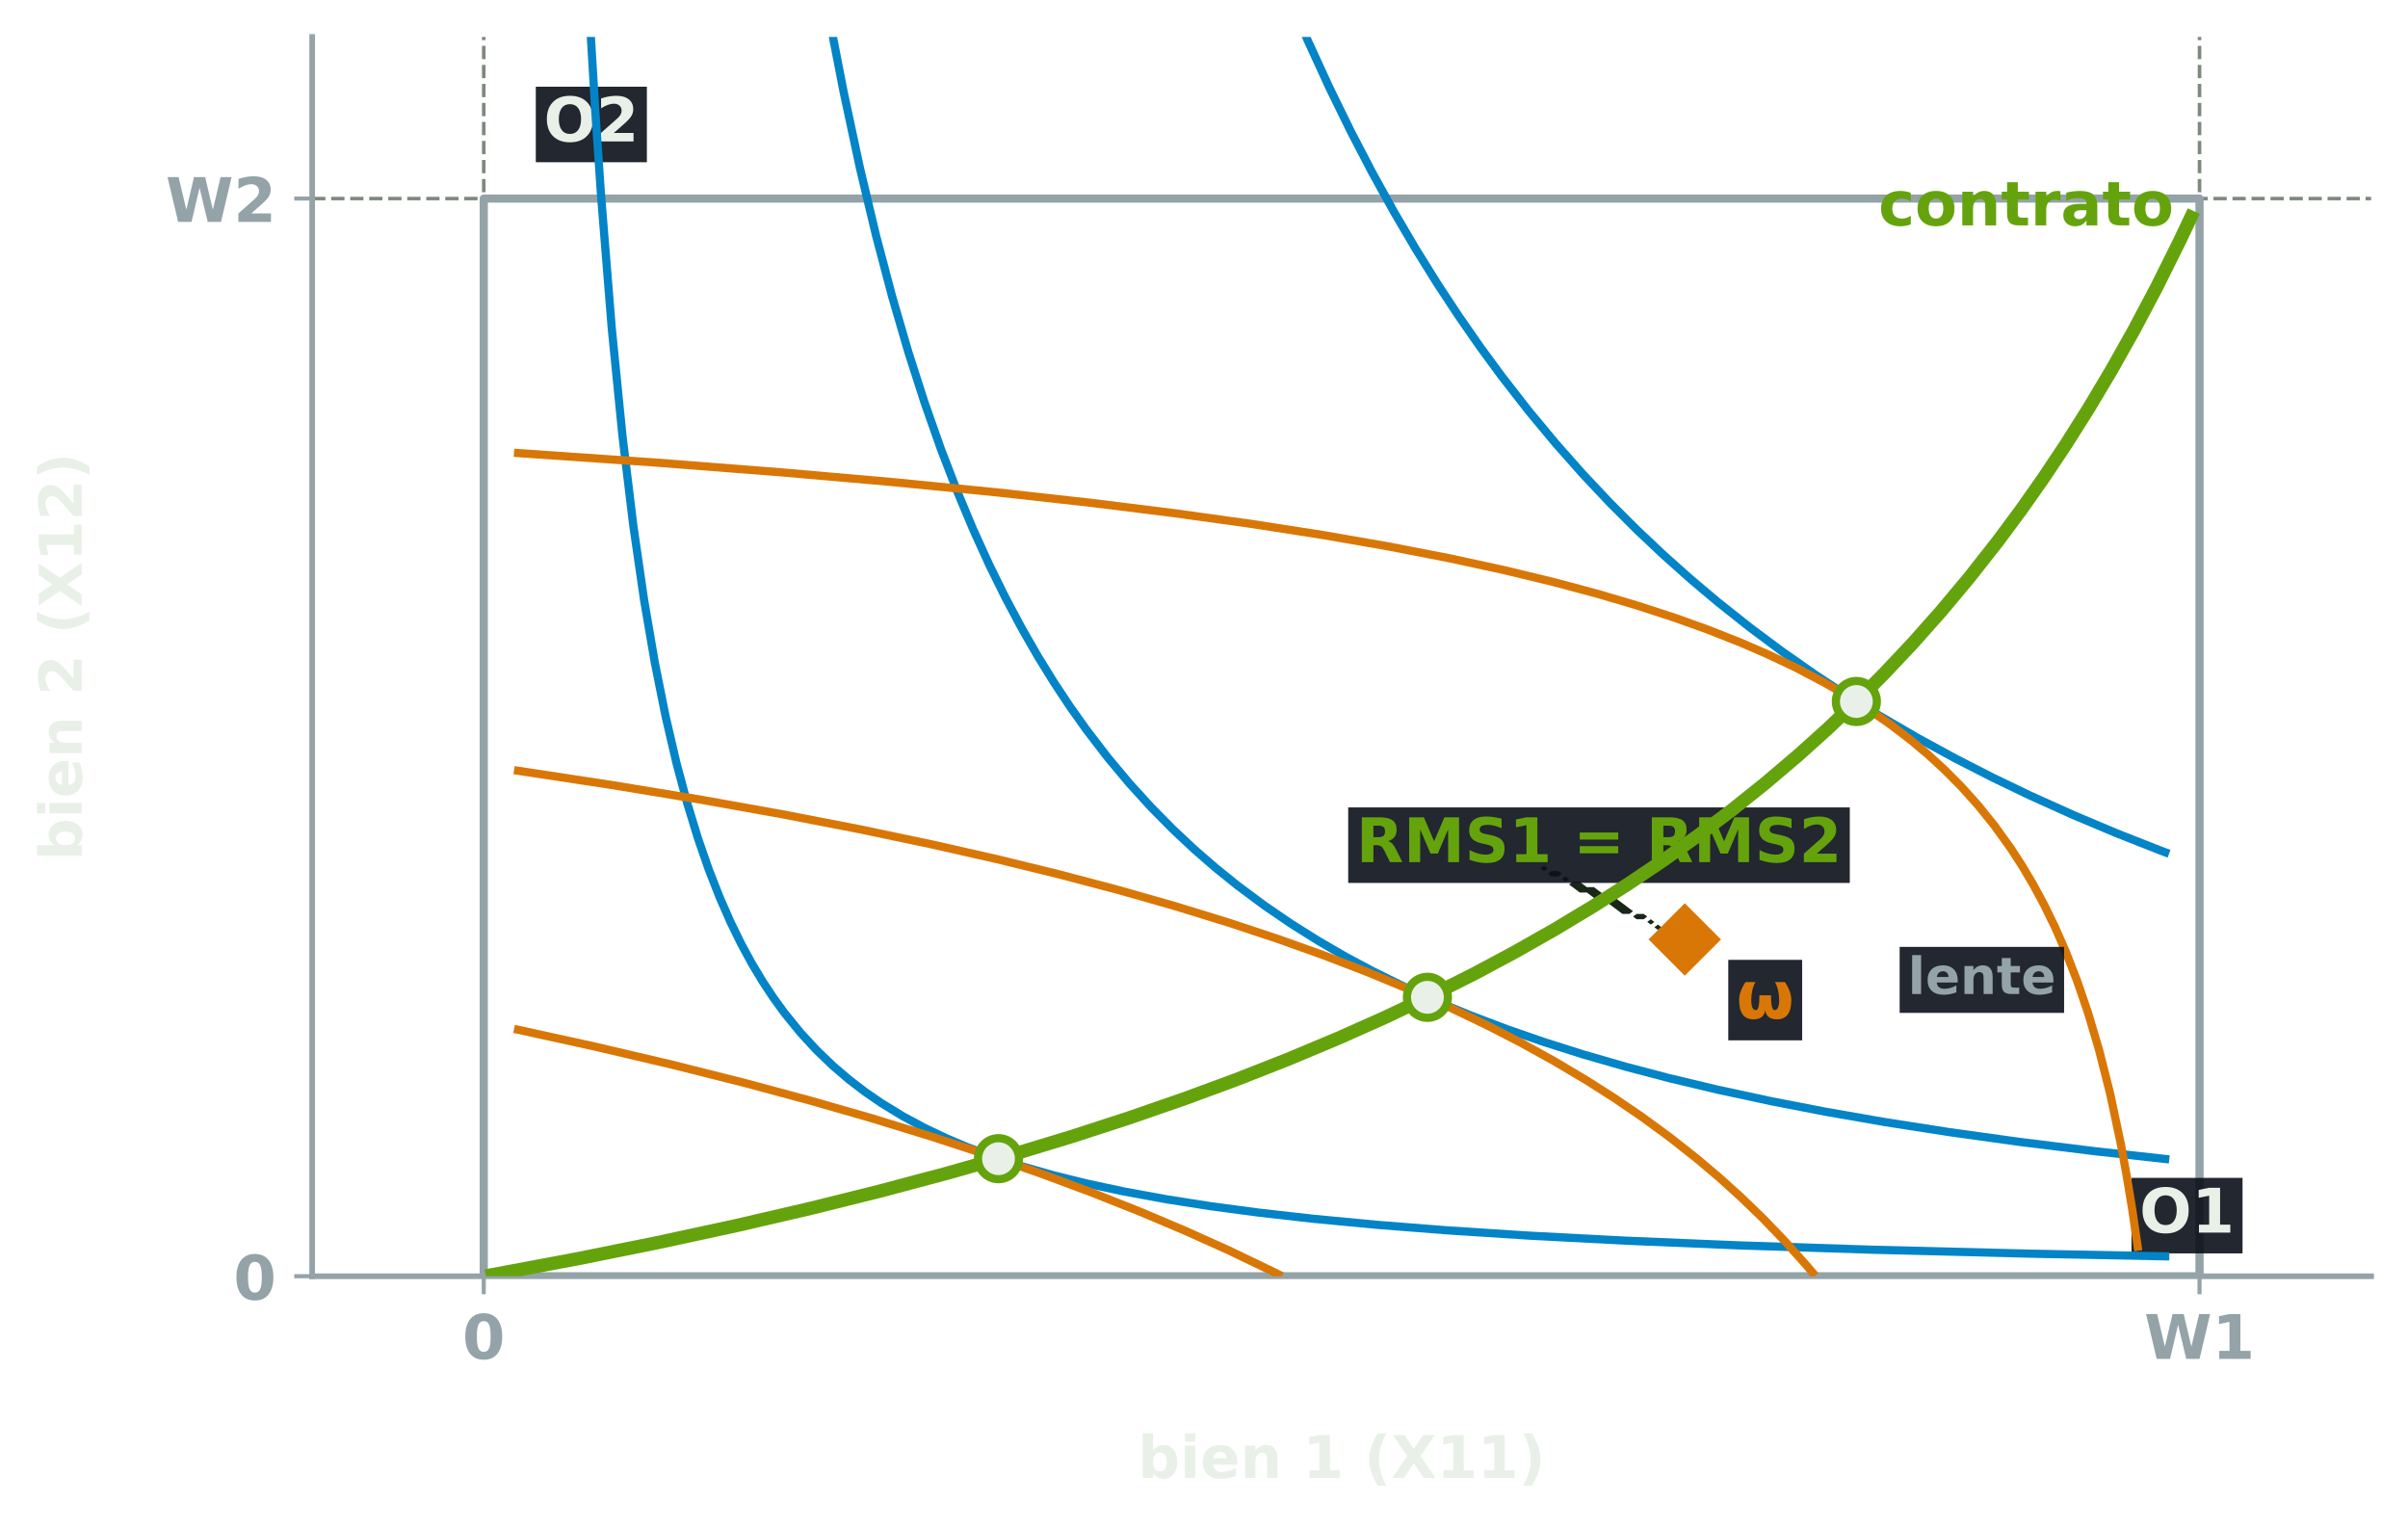
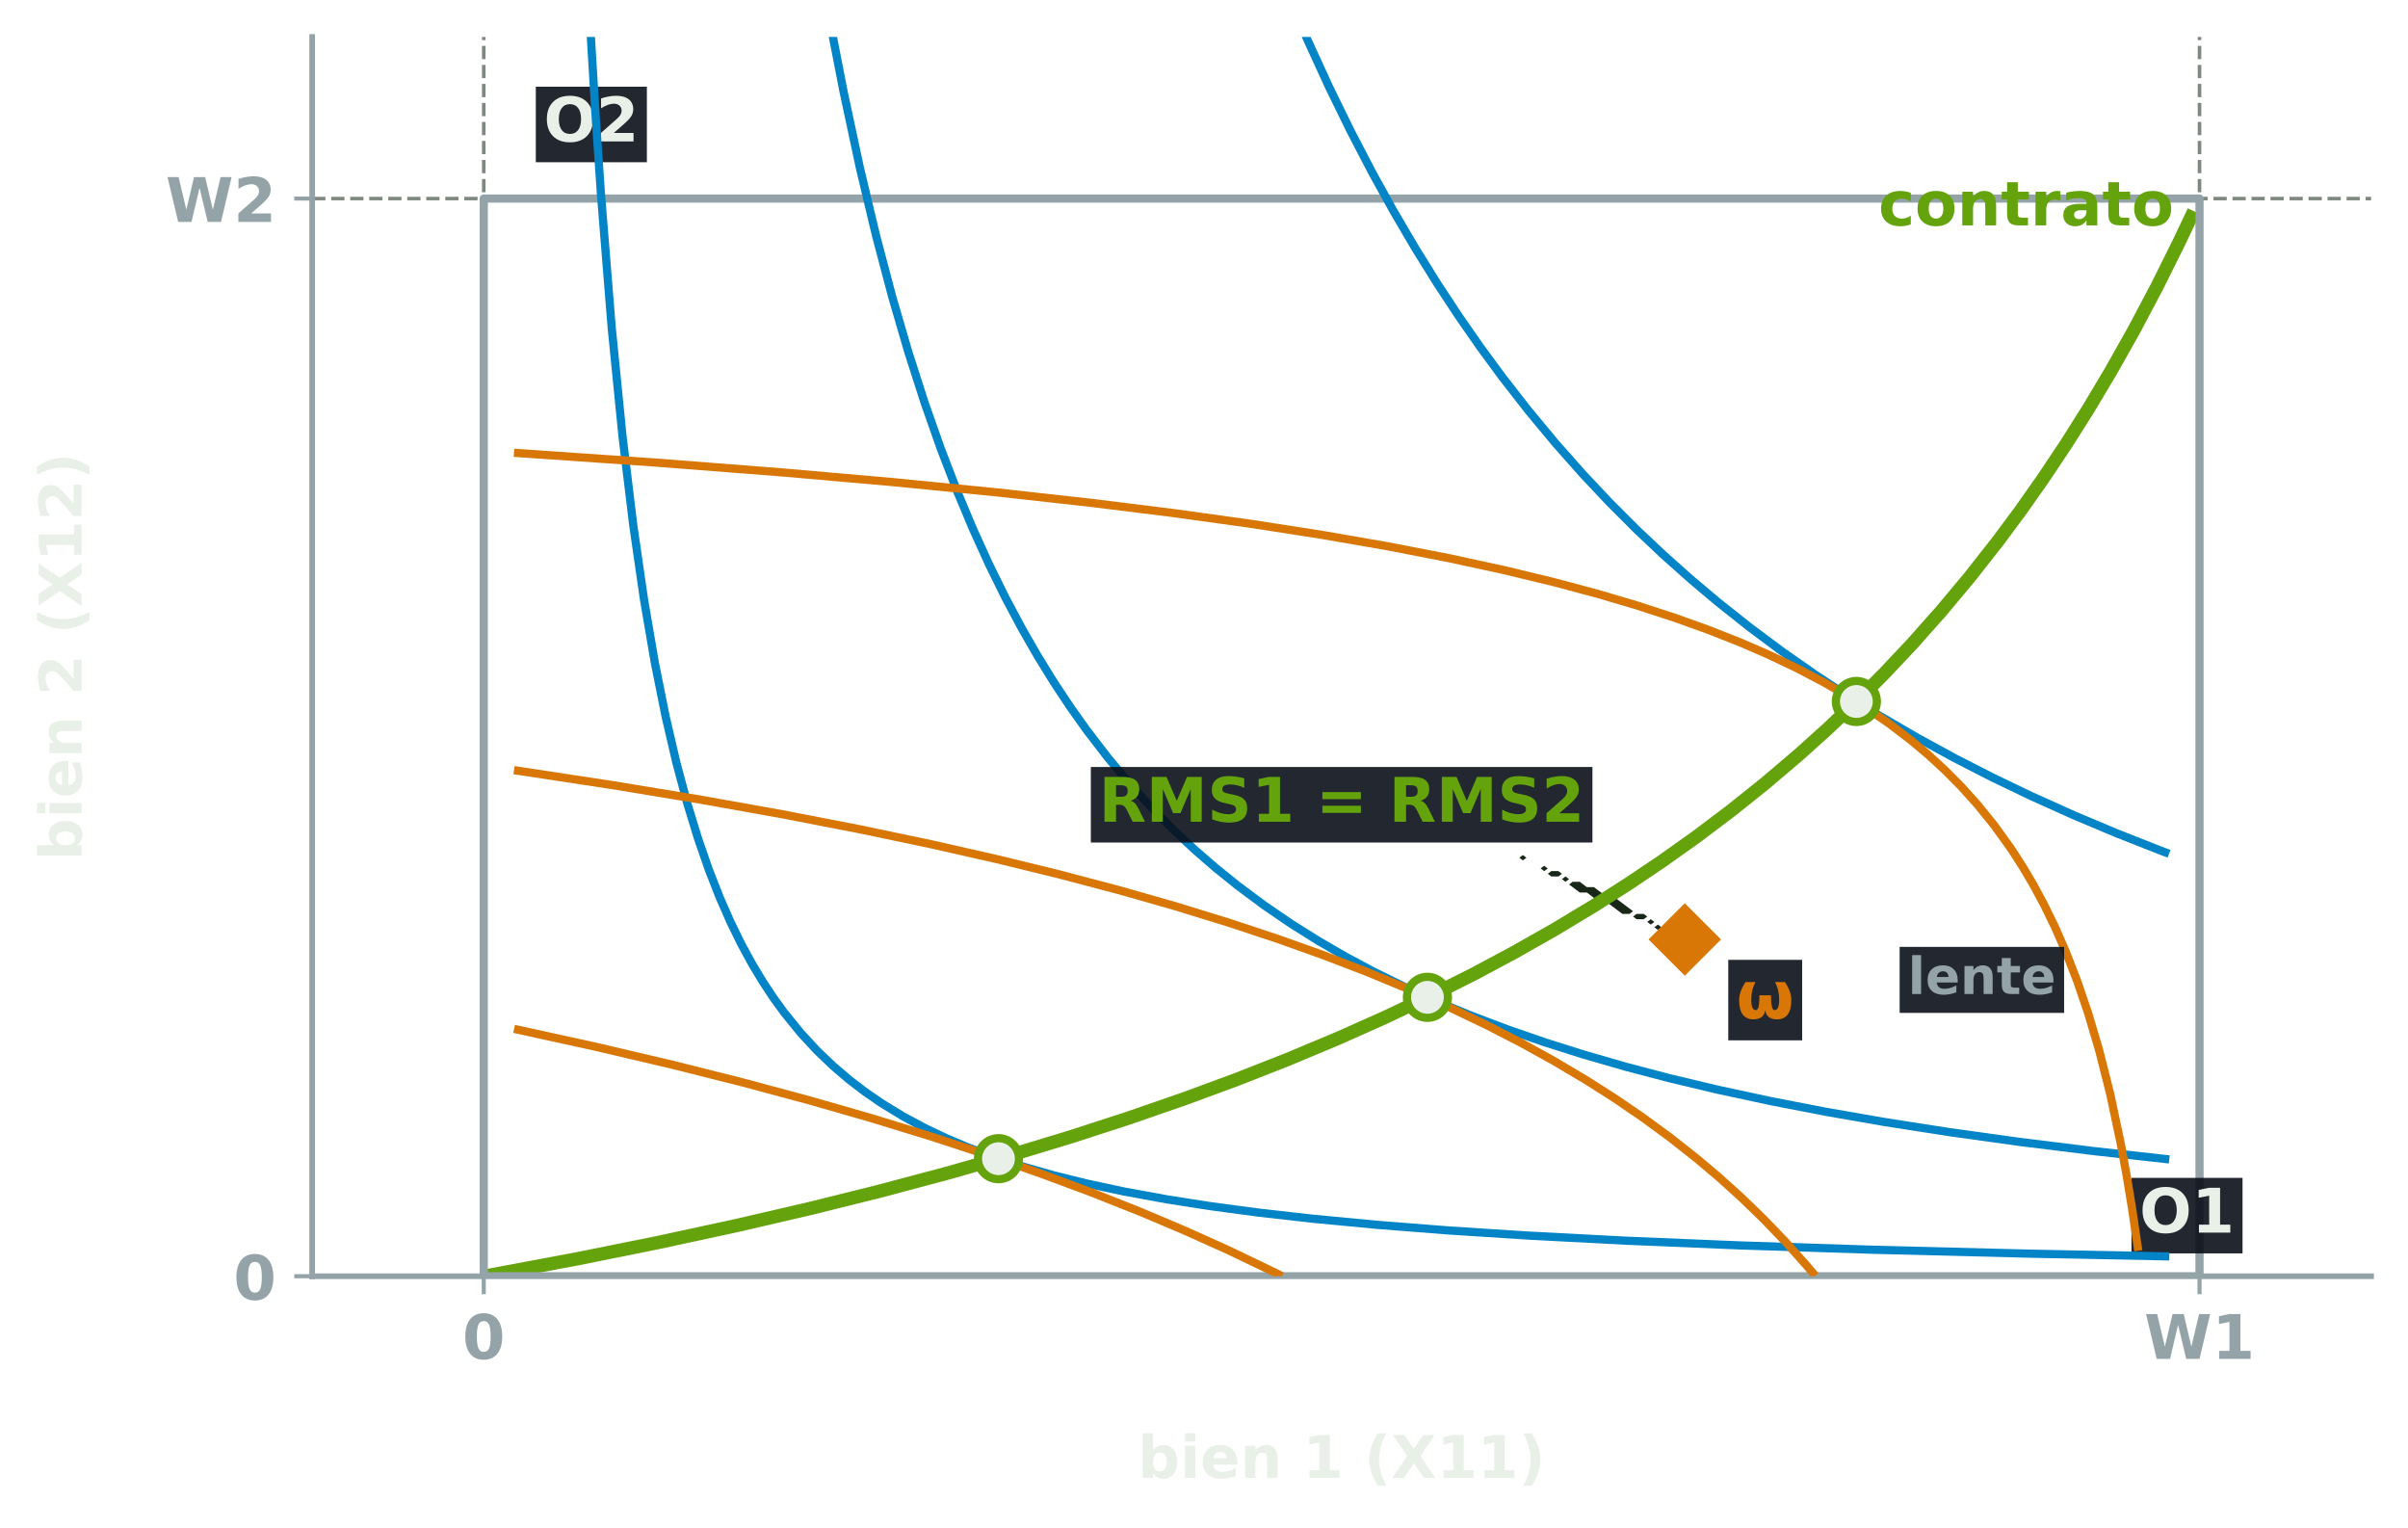
<svg xmlns="http://www.w3.org/2000/svg" xmlns:xlink="http://www.w3.org/1999/xlink" width="469.875pt" height="297.92pt" viewBox="0 0 469.875 297.92" version="1.1">
  <defs>
    <style type="text/css">*{stroke-linejoin: round; stroke-linecap: butt}</style>
  </defs>
  <g id="figure_1">
    <g id="patch_1">
      <path d="M 0 297.92  L 469.875 297.92  L 469.875 0  L 0 0  L 0 297.92  z " style="fill: none; opacity: 0" />
    </g>
    <g id="axes_1">
      <g id="patch_2">
        <path d="M 60.915 248.976  L 462.675 248.976  L 462.675 7.2  L 60.915 7.2  L 60.915 248.976  z " style="fill: none" />
      </g>
      <g id="QuadContourSet_1">
        <path d="M 326.282 182.457  L 326.976 181.936  L 326.282 181.414  L 325.589 181.936  z M 323.509 181.414  L 324.202 180.892  L 323.509 180.371  L 322.815 180.892  z M 322.122 180.371  L 322.815 179.849  L 322.122 179.327  L 321.428 179.849  z M 319.348 179.327  L 320.735 179.327  L 321.428 178.806  L 320.735 178.284  L 319.348 178.284  L 318.655 178.806  z M 316.575 178.284  L 317.961 178.284  L 318.655 177.762  L 317.961 177.241  L 317.268 176.719  L 316.575 176.198  L 315.881 175.676  L 315.188 175.154  L 313.801 175.154  L 313.107 174.633  L 312.414 174.111  L 311.721 173.589  L 311.027 173.068  L 309.64 173.068  L 308.947 172.546  L 308.254 172.024  L 306.867 172.024  L 306.173 172.546  L 306.867 173.068  L 307.56 173.589  L 308.254 174.111  L 309.64 174.111  L 310.334 174.633  L 311.027 175.154  L 311.721 175.676  L 312.414 176.198  L 313.801 176.198  L 314.494 176.719  L 315.188 177.241  L 315.881 177.762  z M 305.48 172.024  L 306.173 171.503  L 305.48 170.981  L 304.787 171.503  z M 302.706 170.981  L 304.093 170.981  L 304.787 170.46  L 304.093 169.938  L 302.706 169.938  L 302.013 170.46  z M 301.319 169.938  L 302.013 169.416  L 301.319 168.895  L 300.626 169.416  z M 297.159 167.851  L 297.852 167.33  L 297.159 166.808  L 296.466 167.33  z " clip-path="url(#pcbb90beb49)" style="fill: #192718" />
      </g>
      <g id="matplotlib.axis_1">
        <g id="xtick_1">
          <g id="line2d_1">
            <path d="M 94.395 248.976  L 94.395 7.2  " clip-path="url(#pcbb90beb49)" style="fill: none; stroke-dasharray: 2.59,1.12; stroke-dashoffset: 0; stroke: #2a3a2a; stroke-opacity: 0.6; stroke-width: 0.7" />
          </g>
          <g id="line2d_2">
            <defs>
              <path id="m409fbe080f" d="M 0 0  L 0 3.5  " style="stroke: #94a3a8; stroke-width: 0.8" />
            </defs>
            <g>
              <use xlink:href="#m409fbe080f" x="94.395" y="248.976" style="fill: #94a3a8; stroke: #94a3a8; stroke-width: 0.8" />
            </g>
          </g>
          <g id="text_1">
            <g style="fill: #94a3a8" transform="translate(90.22016 265.0941) scale(0.12 -0.12)">
              <defs>
                <path id="DejaVuSans-Bold-30" d="M 2944 2338  Q 2944 3213 2780 3570  Q 2616 3928 2228 3928  Q 1841 3928 1675 3570  Q 1509 3213 1509 2338  Q 1509 1453 1675 1090  Q 1841 728 2228 728  Q 2613 728 2778 1090  Q 2944 1453 2944 2338  z M 4147 2328  Q 4147 1169 3647 539  Q 3147 -91 2228 -91  Q 1306 -91 806 539  Q 306 1169 306 2328  Q 306 3491 806 4120  Q 1306 4750 2228 4750  Q 3147 4750 3647 4120  Q 4147 3491 4147 2328  z " transform="scale(0.015625)" />
              </defs>
              <use xlink:href="#DejaVuSans-Bold-30" />
            </g>
          </g>
        </g>
        <g id="xtick_2">
          <g id="line2d_3">
            <path d="M 429.195 248.976  L 429.195 7.2  " clip-path="url(#pcbb90beb49)" style="fill: none; stroke-dasharray: 2.59,1.12; stroke-dashoffset: 0; stroke: #2a3a2a; stroke-opacity: 0.6; stroke-width: 0.7" />
          </g>
          <g id="line2d_4">
            <g>
              <use xlink:href="#m409fbe080f" x="429.195" y="248.976" style="fill: #94a3a8; stroke: #94a3a8; stroke-width: 0.8" />
            </g>
          </g>
          <g id="text_2">
            <g style="fill: #94a3a8" transform="translate(418.4023 265.0941) scale(0.12 -0.12)">
              <defs>
                <path id="DejaVuSans-Bold-57" d="M 191 4666  L 1344 4666  L 2150 1275  L 2950 4666  L 4109 4666  L 4909 1275  L 5716 4666  L 6859 4666  L 5759 0  L 4372 0  L 3525 3547  L 2688 0  L 1300 0  L 191 4666  z " transform="scale(0.015625)" />
                <path id="DejaVuSans-Bold-31" d="M 750 831  L 1813 831  L 1813 3847  L 722 3622  L 722 4441  L 1806 4666  L 2950 4666  L 2950 831  L 4013 831  L 4013 0  L 750 0  L 750 831  z " transform="scale(0.015625)" />
              </defs>
              <use xlink:href="#DejaVuSans-Bold-57" />
              <use xlink:href="#DejaVuSans-Bold-31" x="110.303" />
            </g>
          </g>
        </g>
        <g id="text_3">
          <g style="fill: #e8f0e8" transform="translate(222.0201 288.328) scale(0.115 -0.115)">
            <defs>
              <path id="DejaVuSans-Bold-62" d="M 2400 722  Q 2759 722 2948 984  Q 3138 1247 3138 1747  Q 3138 2247 2948 2509  Q 2759 2772 2400 2772  Q 2041 2772 1848 2508  Q 1656 2244 1656 1747  Q 1656 1250 1848 986  Q 2041 722 2400 722  z M 1656 2988  Q 1888 3294 2169 3439  Q 2450 3584 2816 3584  Q 3463 3584 3878 3070  Q 4294 2556 4294 1747  Q 4294 938 3878 423  Q 3463 -91 2816 -91  Q 2450 -91 2169 54  Q 1888 200 1656 506  L 1656 0  L 538 0  L 538 4863  L 1656 4863  L 1656 2988  z " transform="scale(0.015625)" />
              <path id="DejaVuSans-Bold-69" d="M 538 3500  L 1656 3500  L 1656 0  L 538 0  L 538 3500  z M 538 4863  L 1656 4863  L 1656 3950  L 538 3950  L 538 4863  z " transform="scale(0.015625)" />
              <path id="DejaVuSans-Bold-65" d="M 4031 1759  L 4031 1441  L 1416 1441  Q 1456 1047 1700 850  Q 1944 653 2381 653  Q 2734 653 3104 758  Q 3475 863 3866 1075  L 3866 213  Q 3469 63 3072 -14  Q 2675 -91 2278 -91  Q 1328 -91 801 392  Q 275 875 275 1747  Q 275 2603 792 3093  Q 1309 3584 2216 3584  Q 3041 3584 3536 3087  Q 4031 2591 4031 1759  z M 2881 2131  Q 2881 2450 2695 2645  Q 2509 2841 2209 2841  Q 1884 2841 1681 2658  Q 1478 2475 1428 2131  L 2881 2131  z " transform="scale(0.015625)" />
              <path id="DejaVuSans-Bold-6e" d="M 4056 2131  L 4056 0  L 2931 0  L 2931 347  L 2931 1631  Q 2931 2084 2911 2256  Q 2891 2428 2841 2509  Q 2775 2619 2662 2680  Q 2550 2741 2406 2741  Q 2056 2741 1856 2470  Q 1656 2200 1656 1722  L 1656 0  L 538 0  L 538 3500  L 1656 3500  L 1656 2988  Q 1909 3294 2193 3439  Q 2478 3584 2822 3584  Q 3428 3584 3742 3212  Q 4056 2841 4056 2131  z " transform="scale(0.015625)" />
              <path id="DejaVuSans-Bold-20" transform="scale(0.015625)" />
              <path id="DejaVuSans-Bold-28" d="M 2413 -844  L 1484 -844  Q 1006 -72 778 623  Q 550 1319 550 2003  Q 550 2688 779 3389  Q 1009 4091 1484 4856  L 2413 4856  Q 2013 4116 1813 3408  Q 1613 2700 1613 2009  Q 1613 1319 1811 609  Q 2009 -100 2413 -844  z " transform="scale(0.015625)" />
              <path id="DejaVuSans-Bold-58" d="M 3188 2381  L 4806 0  L 3553 0  L 2463 1594  L 1381 0  L 122 0  L 1741 2381  L 184 4666  L 1441 4666  L 2463 3163  L 3481 4666  L 4744 4666  L 3188 2381  z " transform="scale(0.015625)" />
              <path id="DejaVuSans-Bold-29" d="M 513 -844  Q 913 -100 1113 609  Q 1313 1319 1313 2009  Q 1313 2700 1113 3408  Q 913 4116 513 4856  L 1441 4856  Q 1916 4091 2145 3389  Q 2375 2688 2375 2003  Q 2375 1319 2147 623  Q 1919 -72 1441 -844  L 513 -844  z " transform="scale(0.015625)" />
            </defs>
            <use xlink:href="#DejaVuSans-Bold-62" />
            <use xlink:href="#DejaVuSans-Bold-69" x="71.582" />
            <use xlink:href="#DejaVuSans-Bold-65" x="105.859" />
            <use xlink:href="#DejaVuSans-Bold-6e" x="173.682" />
            <use xlink:href="#DejaVuSans-Bold-20" x="244.873" />
            <use xlink:href="#DejaVuSans-Bold-31" x="279.688" />
            <use xlink:href="#DejaVuSans-Bold-20" x="349.268" />
            <use xlink:href="#DejaVuSans-Bold-28" x="384.082" />
            <use xlink:href="#DejaVuSans-Bold-58" x="429.785" />
            <use xlink:href="#DejaVuSans-Bold-31" x="506.885" />
            <use xlink:href="#DejaVuSans-Bold-31" x="576.465" />
            <use xlink:href="#DejaVuSans-Bold-29" x="646.045" />
          </g>
        </g>
      </g>
      <g id="matplotlib.axis_2">
        <g id="ytick_1">
          <g id="line2d_5">
            <path d="M 60.915 248.976  L 462.675 248.976  " clip-path="url(#pcbb90beb49)" style="fill: none; stroke-dasharray: 2.59,1.12; stroke-dashoffset: 0; stroke: #2a3a2a; stroke-opacity: 0.6; stroke-width: 0.7" />
          </g>
          <g id="line2d_6">
            <defs>
              <path id="m766cb33b4f" d="M 0 0  L -3.5 0  " style="stroke: #94a3a8; stroke-width: 0.8" />
            </defs>
            <g>
              <use xlink:href="#m766cb33b4f" x="60.915" y="248.976" style="fill: #94a3a8; stroke: #94a3a8; stroke-width: 0.8" />
            </g>
          </g>
          <g id="text_4">
            <g style="fill: #94a3a8" transform="translate(45.56547 253.5351) scale(0.12 -0.12)">
              <use xlink:href="#DejaVuSans-Bold-30" />
            </g>
          </g>
        </g>
        <g id="ytick_2">
          <g id="line2d_7">
            <path d="M 60.915 38.736  L 462.675 38.736  " clip-path="url(#pcbb90beb49)" style="fill: none; stroke-dasharray: 2.59,1.12; stroke-dashoffset: 0; stroke: #2a3a2a; stroke-opacity: 0.6; stroke-width: 0.7" />
          </g>
          <g id="line2d_8">
            <g>
              <use xlink:href="#m766cb33b4f" x="60.915" y="38.736" style="fill: #94a3a8; stroke: #94a3a8; stroke-width: 0.8" />
            </g>
          </g>
          <g id="text_5">
            <g style="fill: #94a3a8" transform="translate(32.32984 43.29506) scale(0.12 -0.12)">
              <defs>
                <path id="DejaVuSans-Bold-32" d="M 1844 884  L 3897 884  L 3897 0  L 506 0  L 506 884  L 2209 2388  Q 2438 2594 2547 2791  Q 2656 2988 2656 3200  Q 2656 3528 2436 3728  Q 2216 3928 1850 3928  Q 1569 3928 1234 3808  Q 900 3688 519 3450  L 519 4475  Q 925 4609 1322 4679  Q 1719 4750 2100 4750  Q 2938 4750 3402 4381  Q 3866 4013 3866 3353  Q 3866 2972 3669 2642  Q 3472 2313 2841 1759  L 1844 884  z " transform="scale(0.015625)" />
              </defs>
              <use xlink:href="#DejaVuSans-Bold-57" />
              <use xlink:href="#DejaVuSans-Bold-32" x="110.303" />
            </g>
          </g>
        </g>
        <g id="text_6">
          <g style="fill: #e8f0e8" transform="translate(15.9382 167.8627) rotate(-90) scale(0.115 -0.115)">
            <use xlink:href="#DejaVuSans-Bold-62" />
            <use xlink:href="#DejaVuSans-Bold-69" x="71.582" />
            <use xlink:href="#DejaVuSans-Bold-65" x="105.859" />
            <use xlink:href="#DejaVuSans-Bold-6e" x="173.682" />
            <use xlink:href="#DejaVuSans-Bold-20" x="244.873" />
            <use xlink:href="#DejaVuSans-Bold-32" x="279.688" />
            <use xlink:href="#DejaVuSans-Bold-20" x="349.268" />
            <use xlink:href="#DejaVuSans-Bold-28" x="384.082" />
            <use xlink:href="#DejaVuSans-Bold-58" x="429.785" />
            <use xlink:href="#DejaVuSans-Bold-31" x="506.885" />
            <use xlink:href="#DejaVuSans-Bold-32" x="576.465" />
            <use xlink:href="#DejaVuSans-Bold-29" x="646.045" />
          </g>
        </g>
      </g>
+       <g id="line2d_9">
+         <path d="M 96.069 248.675  L 112.697 245.559  L 128.216 242.436  L 143.736 239.082  L 158.147 235.737  L 171.449 232.431  L 184.752 228.893  L 196.946 225.424  L 209.139 221.715  L 220.225 218.115  L 231.31 214.275  L 241.287 210.592  L 251.264 206.674  L 261.241 202.496  L 270.109 198.544  L 278.977 194.345  L 287.845 189.876  L 295.605 185.722  L 303.365 181.32  L 311.125 176.647  L 317.776 172.407  L 324.427 167.93  L 331.078 163.196  L 337.729 158.183  L 344.381 152.865  L 351.032 147.213  L 356.575 142.226  L 362.117 136.963  L 367.66 131.402  L 373.203 125.516  L 378.745 119.276  L 384.288 112.649  L 389.831 105.599  L 394.265 99.625  L 398.699 93.33  L 403.133 86.685  L 407.567 79.661  L 412.001 72.225  L 416.435 64.34  L 420.87 55.963  L 425.304 47.047  L 427.521 42.37  L 427.521 42.37  " clip-path="url(#pcbb90beb49)" style="fill: none; stroke: #65a30d; stroke-width: 2.6; stroke-linecap: square" />
+       </g>
      <g id="patch_3">
        <path d="M 60.915 248.976  L 60.915 7.2  " style="fill: none; stroke: #94a3a8; stroke-width: 1.1; stroke-linejoin: miter; stroke-linecap: square" />
      </g>
      <g id="patch_4">
        <path d="M 60.915 248.976  L 462.675 248.976  " style="fill: none; stroke: #94a3a8; stroke-width: 1.1; stroke-linejoin: miter; stroke-linecap: square" />
      </g>
-       <g id="line2d_9">
+       <g id="line2d_10">
        <path d="M 94.395 248.976  L 429.195 248.976  L 429.195 38.736  L 94.395 38.736  L 94.395 248.976  " clip-path="url(#pcbb90beb49)" style="fill: none; stroke: #94a3a8; stroke-width: 1.6; stroke-linecap: square" />
      </g>
      <g id="text_7">
        <g id="patch_5">
          <path d="M 104.553 31.649  L 126.224 31.649  L 126.224 16.915  L 104.553 16.915  z " style="fill: #0a0f1a; opacity: 0.9" />
        </g>
        <g style="fill: #e8f0e8" transform="translate(106.1128 27.59325) scale(0.12 -0.12)">
          <defs>
            <path id="DejaVuSans-Bold-4f" d="M 2719 3878  Q 2169 3878 1866 3472  Q 1563 3066 1563 2328  Q 1563 1594 1866 1187  Q 2169 781 2719 781  Q 3272 781 3575 1187  Q 3878 1594 3878 2328  Q 3878 3066 3575 3472  Q 3272 3878 2719 3878  z M 2719 4750  Q 3844 4750 4481 4106  Q 5119 3463 5119 2328  Q 5119 1197 4481 553  Q 3844 -91 2719 -91  Q 1597 -91 958 553  Q 319 1197 319 2328  Q 319 3463 958 4106  Q 1597 4750 2719 4750  z " transform="scale(0.015625)" />
          </defs>
          <use xlink:href="#DejaVuSans-Bold-4f" />
          <use xlink:href="#DejaVuSans-Bold-32" x="85.01" />
        </g>
      </g>
      <g id="text_8">
        <g id="patch_6">
          <path d="M 415.917 244.517  L 437.588 244.517  L 437.588 229.783  L 415.917 229.783  z " style="fill: #0a0f1a; opacity: 0.9" />
        </g>
        <g style="fill: #e8f0e8" transform="translate(417.4768 240.4613) scale(0.12 -0.12)">
          <use xlink:href="#DejaVuSans-Bold-4f" />
          <use xlink:href="#DejaVuSans-Bold-31" x="85.01" />
        </g>
      </g>
      <g id="end-label">
        <g style="fill: #65a30d" transform="translate(366.541 43.97018) scale(0.12 -0.12)">
          <defs>
            <path id="DejaVuSans-Bold-63" d="M 3366 3391  L 3366 2478  Q 3138 2634 2908 2709  Q 2678 2784 2431 2784  Q 1963 2784 1702 2511  Q 1441 2238 1441 1747  Q 1441 1256 1702 982  Q 1963 709 2431 709  Q 2694 709 2930 787  Q 3166 866 3366 1019  L 3366 103  Q 3103 6 2833 -42  Q 2563 -91 2291 -91  Q 1344 -91 809 395  Q 275 881 275 1747  Q 275 2613 809 3098  Q 1344 3584 2291 3584  Q 2566 3584 2833 3536  Q 3100 3488 3366 3391  z " transform="scale(0.015625)" />
            <path id="DejaVuSans-Bold-6f" d="M 2203 2784  Q 1831 2784 1636 2517  Q 1441 2250 1441 1747  Q 1441 1244 1636 976  Q 1831 709 2203 709  Q 2569 709 2762 976  Q 2956 1244 2956 1747  Q 2956 2250 2762 2517  Q 2569 2784 2203 2784  z M 2203 3584  Q 3106 3584 3614 3096  Q 4122 2609 4122 1747  Q 4122 884 3614 396  Q 3106 -91 2203 -91  Q 1297 -91 786 396  Q 275 884 275 1747  Q 275 2609 786 3096  Q 1297 3584 2203 3584  z " transform="scale(0.015625)" />
            <path id="DejaVuSans-Bold-74" d="M 1759 4494  L 1759 3500  L 2913 3500  L 2913 2700  L 1759 2700  L 1759 1216  Q 1759 972 1856 886  Q 1953 800 2241 800  L 2816 800  L 2816 0  L 1856 0  Q 1194 0 917 276  Q 641 553 641 1216  L 641 2700  L 84 2700  L 84 3500  L 641 3500  L 641 4494  L 1759 4494  z " transform="scale(0.015625)" />
            <path id="DejaVuSans-Bold-72" d="M 3138 2547  Q 2991 2616 2845 2648  Q 2700 2681 2553 2681  Q 2122 2681 1889 2404  Q 1656 2128 1656 1613  L 1656 0  L 538 0  L 538 3500  L 1656 3500  L 1656 2925  Q 1872 3269 2151 3426  Q 2431 3584 2822 3584  Q 2878 3584 2943 3579  Q 3009 3575 3134 3559  L 3138 2547  z " transform="scale(0.015625)" />
            <path id="DejaVuSans-Bold-61" d="M 2106 1575  Q 1756 1575 1579 1456  Q 1403 1338 1403 1106  Q 1403 894 1545 773  Q 1688 653 1941 653  Q 2256 653 2472 879  Q 2688 1106 2688 1447  L 2688 1575  L 2106 1575  z M 3816 1997  L 3816 0  L 2688 0  L 2688 519  Q 2463 200 2181 54  Q 1900 -91 1497 -91  Q 953 -91 614 226  Q 275 544 275 1050  Q 275 1666 698 1953  Q 1122 2241 2028 2241  L 2688 2241  L 2688 2328  Q 2688 2594 2478 2717  Q 2269 2841 1825 2841  Q 1466 2841 1156 2769  Q 847 2697 581 2553  L 581 3406  Q 941 3494 1303 3539  Q 1666 3584 2028 3584  Q 2975 3584 3395 3211  Q 3816 2838 3816 1997  z " transform="scale(0.015625)" />
          </defs>
          <use xlink:href="#DejaVuSans-Bold-63" />
          <use xlink:href="#DejaVuSans-Bold-6f" x="59.277" />
          <use xlink:href="#DejaVuSans-Bold-6e" x="127.979" />
          <use xlink:href="#DejaVuSans-Bold-74" x="199.17" />
          <use xlink:href="#DejaVuSans-Bold-72" x="246.973" />
          <use xlink:href="#DejaVuSans-Bold-61" x="296.289" />
          <use xlink:href="#DejaVuSans-Bold-74" x="363.77" />
          <use xlink:href="#DejaVuSans-Bold-6f" x="411.572" />
        </g>
      </g>
-       <g id="line2d_10">
+       <g id="line2d_11">
        <path d="M 114.841 -1  L 115.155 4.898  L 116.207 22.35  L 117.26 37.817  L 119.365 63.949  L 121.47 85.103  L 123.575 102.512  L 125.68 117.043  L 127.785 129.321  L 129.89 139.806  L 131.995 148.844  L 134.101 156.701  L 136.206 163.581  L 138.311 169.647  L 140.416 175.027  L 142.521 179.826  L 144.626 184.127  L 146.731 188  L 148.836 191.502  L 150.941 194.682  L 153.046 197.578  L 156.204 201.466  L 159.362 204.887  L 162.519 207.917  L 165.677 210.615  L 168.835 213.03  L 171.992 215.201  L 176.202 217.775  L 180.413 220.037  L 184.623 222.039  L 188.833 223.82  L 194.096 225.785  L 199.359 227.507  L 205.674 229.309  L 211.989 230.872  L 219.357 232.449  L 227.777 233.989  L 236.198 235.304  L 245.671 236.568  L 256.196 237.759  L 268.827 238.955  L 282.51 240.028  L 298.298 241.047  L 317.244 242.036  L 339.348 242.954  L 365.661 243.809  L 396.185 244.572  L 422.499 245.091  L 422.499 245.091  " clip-path="url(#pcbb90beb49)" style="fill: none; stroke: #0284c7; stroke-width: 1.6; stroke-linecap: square" />
      </g>
-       <g id="line2d_11">
+       <g id="line2d_12">
        <path d="M 101.091 200.888  L 116.14 204.184  L 131.189 207.714  L 145.164 211.229  L 158.063 214.699  L 169.887 218.094  L 181.712 221.718  L 192.461 225.233  L 203.21 228.985  L 212.885 232.586  L 222.559 236.425  L 231.159 240.059  L 239.759 243.927  L 248.358 248.053  L 249.433 248.589  L 249.433 248.589  " clip-path="url(#pcbb90beb49)" style="fill: none; stroke: #d97706; stroke-width: 1.6; stroke-linecap: square" />
      </g>
-       <g id="line2d_12">
+       <g id="line2d_13">
        <path d="M 161.034 -1  L 162.519 7.159  L 164.624 17.95  L 167.782 32.699  L 170.94 45.943  L 174.097 57.888  L 177.255 68.706  L 180.413 78.541  L 183.57 87.513  L 186.728 95.724  L 189.886 103.263  L 193.043 110.203  L 196.201 116.609  L 199.359 122.537  L 202.516 128.035  L 205.674 133.146  L 208.831 137.907  L 211.989 142.35  L 216.199 147.831  L 220.41 152.857  L 224.62 157.48  L 228.83 161.745  L 233.04 165.688  L 237.25 169.342  L 241.461 172.737  L 246.723 176.654  L 251.986 180.246  L 257.249 183.551  L 262.511 186.599  L 267.774 189.417  L 274.09 192.529  L 280.405 195.379  L 286.72 197.998  L 294.088 200.793  L 301.456 203.341  L 308.824 205.673  L 317.244 208.104  L 325.664 210.316  L 335.137 212.575  L 345.663 214.838  L 356.188 216.876  L 367.766 218.894  L 380.397 220.864  L 394.08 222.767  L 408.816 224.588  L 422.499 226.098  L 422.499 226.098  " clip-path="url(#pcbb90beb49)" style="fill: none; stroke: #0284c7; stroke-width: 1.6; stroke-linecap: square" />
      </g>
-       <g id="line2d_13">
+       <g id="line2d_14">
        <path d="M 101.091 150.364  L 119.365 153.14  L 136.564 155.975  L 152.688 158.857  L 167.737 161.773  L 181.712 164.704  L 194.611 167.627  L 206.435 170.516  L 218.26 173.633  L 229.009 176.691  L 239.759 179.993  L 249.433 183.202  L 258.033 186.269  L 266.632 189.565  L 275.232 193.119  L 282.756 196.47  L 290.281 200.077  L 296.73 203.398  L 303.18 206.959  L 309.63 210.789  L 315.005 214.214  L 320.379 217.878  L 325.754 221.809  L 331.129 226.044  L 335.428 229.678  L 339.728 233.558  L 344.028 237.714  L 348.328 242.182  L 352.628 247.002  L 353.702 248.267  L 353.702 248.267  " clip-path="url(#pcbb90beb49)" style="fill: none; stroke: #d97706; stroke-width: 1.6; stroke-linecap: square" />
      </g>
-       <g id="line2d_14">
+       <g id="line2d_15">
        <path d="M 251.344 -1  L 255.144 7.816  L 259.354 16.989  L 263.564 25.595  L 267.774 33.682  L 271.984 41.293  L 276.195 48.465  L 280.405 55.234  L 284.615 61.631  L 288.825 67.683  L 293.035 73.416  L 298.298 80.169  L 303.561 86.5  L 308.824 92.444  L 314.086 98.035  L 319.349 103.301  L 324.612 108.267  L 329.875 112.958  L 335.137 117.393  L 341.453 122.406  L 347.768 127.109  L 354.083 131.527  L 360.398 135.685  L 366.714 139.603  L 374.082 143.896  L 381.449 147.916  L 388.817 151.685  L 396.185 155.226  L 404.606 159.018  L 413.026 162.56  L 421.446 165.876  L 422.499 166.275  L 422.499 166.275  " clip-path="url(#pcbb90beb49)" style="fill: none; stroke: #0284c7; stroke-width: 1.6; stroke-linecap: square" />
      </g>
-       <g id="line2d_15">
+       <g id="line2d_16">
        <path d="M 101.091 88.387  L 127.964 90.239  L 152.688 92.164  L 174.187 94.05  L 194.611 96.065  L 212.885 98.092  L 229.009 100.096  L 244.058 102.186  L 258.033 104.357  L 270.932 106.597  L 282.756 108.894  L 293.506 111.224  L 303.18 113.559  L 311.78 115.86  L 319.304 118.081  L 326.829 120.53  L 333.279 122.843  L 339.728 125.39  L 345.103 127.722  L 350.478 130.276  L 355.852 133.093  L 360.152 135.568  L 364.452 138.274  L 368.752 141.249  L 373.051 144.543  L 376.276 147.26  L 379.501 150.224  L 382.726 153.476  L 385.951 157.068  L 389.176 161.065  L 392.4 165.549  L 394.55 168.864  L 396.7 172.486  L 398.85 176.468  L 401 180.875  L 403.15 185.79  L 405.3 191.321  L 407.45 197.612  L 409.6 204.861  L 411.749 213.344  L 413.899 223.469  L 414.974 229.329  L 416.049 235.859  L 417.124 243.199  L 417.124 243.199  " clip-path="url(#pcbb90beb49)" style="fill: none; stroke: #d97706; stroke-width: 1.6; stroke-linecap: square" />
      </g>
      <g id="text_9">
        <g id="patch_7">
-           <path d="M 263.076 172.247  L 360.953 172.247  L 360.953 157.513  L 263.076 157.513  z " style="fill: #0a0f1a; opacity: 0.9" />
-         </g>
-         <g style="fill: #65a30d" transform="translate(264.6364 168.1912) scale(0.12 -0.12)">
+           <path d="M 212.856 164.363  L 310.733 164.363  L 310.733 149.629  L 212.856 149.629  z " style="fill: #0a0f1a; opacity: 0.9" />
+         </g>
+         <g style="fill: #65a30d" transform="translate(214.4164 160.3073) scale(0.12 -0.12)">
          <defs>
            <path id="DejaVuSans-Bold-52" d="M 2297 2597  Q 2675 2597 2839 2737  Q 3003 2878 3003 3200  Q 3003 3519 2839 3656  Q 2675 3794 2297 3794  L 1791 3794  L 1791 2597  L 2297 2597  z M 1791 1766  L 1791 0  L 588 0  L 588 4666  L 2425 4666  Q 3347 4666 3776 4356  Q 4206 4047 4206 3378  Q 4206 2916 3982 2619  Q 3759 2322 3309 2181  Q 3556 2125 3751 1926  Q 3947 1728 4147 1325  L 4800 0  L 3519 0  L 2950 1159  Q 2778 1509 2601 1637  Q 2425 1766 2131 1766  L 1791 1766  z " transform="scale(0.015625)" />
            <path id="DejaVuSans-Bold-4d" d="M 588 4666  L 2119 4666  L 3181 2169  L 4250 4666  L 5778 4666  L 5778 0  L 4641 0  L 4641 3413  L 3566 897  L 2803 897  L 1728 3413  L 1728 0  L 588 0  L 588 4666  z " transform="scale(0.015625)" />
            <path id="DejaVuSans-Bold-53" d="M 3834 4519  L 3834 3531  Q 3450 3703 3084 3790  Q 2719 3878 2394 3878  Q 1963 3878 1756 3759  Q 1550 3641 1550 3391  Q 1550 3203 1689 3098  Q 1828 2994 2194 2919  L 2706 2816  Q 3484 2659 3812 2340  Q 4141 2022 4141 1434  Q 4141 663 3683 286  Q 3225 -91 2284 -91  Q 1841 -91 1394 -6  Q 947 78 500 244  L 500 1259  Q 947 1022 1364 901  Q 1781 781 2169 781  Q 2563 781 2772 912  Q 2981 1044 2981 1288  Q 2981 1506 2839 1625  Q 2697 1744 2272 1838  L 1806 1941  Q 1106 2091 782 2419  Q 459 2747 459 3303  Q 459 4000 909 4375  Q 1359 4750 2203 4750  Q 2588 4750 2994 4692  Q 3400 4634 3834 4519  z " transform="scale(0.015625)" />
            <path id="DejaVuSans-Bold-3d" d="M 678 3084  L 4684 3084  L 4684 2350  L 678 2350  L 678 3084  z M 678 1663  L 4684 1663  L 4684 922  L 678 922  L 678 1663  z " transform="scale(0.015625)" />
          </defs>
          <use xlink:href="#DejaVuSans-Bold-52" />
          <use xlink:href="#DejaVuSans-Bold-4d" x="77.002" />
          <use xlink:href="#DejaVuSans-Bold-53" x="176.514" />
          <use xlink:href="#DejaVuSans-Bold-31" x="248.535" />
          <use xlink:href="#DejaVuSans-Bold-20" x="318.115" />
          <use xlink:href="#DejaVuSans-Bold-3d" x="352.93" />
          <use xlink:href="#DejaVuSans-Bold-20" x="436.719" />
          <use xlink:href="#DejaVuSans-Bold-52" x="471.533" />
          <use xlink:href="#DejaVuSans-Bold-4d" x="548.535" />
          <use xlink:href="#DejaVuSans-Bold-53" x="648.047" />
          <use xlink:href="#DejaVuSans-Bold-32" x="720.068" />
        </g>
      </g>
      <g id="text_10">
        <g id="patch_8">
          <path d="M 337.239 202.953  L 351.659 202.953  L 351.659 187.251  L 337.239 187.251  z " style="fill: #0a0f1a; opacity: 0.9" />
        </g>
        <g style="fill: #d97706" transform="translate(338.7988 198.6892) scale(0.13 -0.13)">
          <defs>
            <path id="DejaVuSans-Bold-3c9" d="M 2781 816  Q 2675 -81 1656 -84  Q 275 -88 275 1775  Q 275 2575 888 3500  L 1847 3500  Q 1441 2763 1441 1788  Q 1441 809 1878 803  Q 2238 797 2222 2225  L 3341 2225  Q 3325 797 3684 803  Q 4122 809 4122 1788  Q 4122 2763 3716 3500  L 4675 3500  Q 5288 2575 5288 1775  Q 5288 -88 3906 -84  Q 2888 -81 2781 816  z " transform="scale(0.015625)" />
          </defs>
          <use xlink:href="#DejaVuSans-Bold-3c9" />
        </g>
      </g>
      <g id="text_11">
        <g id="patch_9">
          <path d="M 370.679 197.599  L 402.771 197.599  L 402.771 184.721  L 370.679 184.721  z " style="fill: #0a0f1a; opacity: 0.9" />
        </g>
        <g style="fill: #94a3a8" transform="translate(372.2788 193.9194) scale(0.1 -0.1)">
          <defs>
            <path id="DejaVuSans-Bold-6c" d="M 538 4863  L 1656 4863  L 1656 0  L 538 0  L 538 4863  z " transform="scale(0.015625)" />
          </defs>
          <use xlink:href="#DejaVuSans-Bold-6c" />
          <use xlink:href="#DejaVuSans-Bold-65" x="34.277" />
          <use xlink:href="#DejaVuSans-Bold-6e" x="102.1" />
          <use xlink:href="#DejaVuSans-Bold-74" x="173.291" />
          <use xlink:href="#DejaVuSans-Bold-65" x="221.094" />
        </g>
      </g>
-       <g id="line2d_16">
-         <path d="M 96.069 248.675  L 112.697 245.559  L 128.216 242.436  L 143.736 239.082  L 158.147 235.737  L 171.449 232.431  L 184.752 228.893  L 196.946 225.424  L 209.139 221.715  L 220.225 218.115  L 231.31 214.275  L 241.287 210.592  L 251.264 206.674  L 261.241 202.496  L 270.109 198.544  L 278.977 194.345  L 287.845 189.876  L 295.605 185.722  L 303.365 181.32  L 311.125 176.647  L 317.776 172.407  L 324.427 167.93  L 331.078 163.196  L 337.729 158.183  L 344.381 152.865  L 351.032 147.213  L 356.575 142.226  L 362.117 136.963  L 367.66 131.402  L 373.203 125.516  L 378.745 119.276  L 384.288 112.649  L 389.831 105.599  L 394.265 99.625  L 398.699 93.33  L 403.133 86.685  L 407.567 79.661  L 412.001 72.225  L 416.435 64.34  L 420.87 55.963  L 425.304 47.047  L 427.521 42.37  L 427.521 42.37  " clip-path="url(#pcbb90beb49)" style="fill: none; stroke: #65a30d; stroke-width: 2.6; stroke-linecap: square" />
-       </g>
      <g id="line2d_17">
        <defs>
          <path id="m4b9b751c95" d="M 0 4  C 1.061 4 2.078 3.579 2.828 2.828  C 3.579 2.078 4 1.061 4 0  C 4 -1.061 3.579 -2.078 2.828 -2.828  C 2.078 -3.579 1.061 -4 0 -4  C -1.061 -4 -2.078 -3.579 -2.828 -2.828  C -3.579 -2.078 -4 -1.061 -4 0  C -4 1.061 -3.579 2.078 -2.828 2.828  C -2.078 3.579 -1.061 4 0 4  z " style="stroke: #65a30d; stroke-width: 1.6" />
        </defs>
        <g clip-path="url(#pcbb90beb49)">
          <use xlink:href="#m4b9b751c95" x="194.835" y="226.041" style="fill: #e8f0e8; stroke: #65a30d; stroke-width: 1.6" />
        </g>
      </g>
      <g id="line2d_18">
        <g clip-path="url(#pcbb90beb49)">
          <use xlink:href="#m4b9b751c95" x="278.535" y="194.561" style="fill: #e8f0e8; stroke: #65a30d; stroke-width: 1.6" />
        </g>
      </g>
      <g id="line2d_19">
        <g clip-path="url(#pcbb90beb49)">
          <use xlink:href="#m4b9b751c95" x="362.235" y="136.848" style="fill: #e8f0e8; stroke: #65a30d; stroke-width: 1.6" />
        </g>
      </g>
      <g id="line2d_20">
        <defs>
          <path id="m37d92303d6" d="M 0 6.364  L 6.364 0  L 0 -6.364  L -6.364 0  z " style="stroke: #d97706; stroke-linejoin: miter" />
        </defs>
        <g clip-path="url(#pcbb90beb49)">
          <use xlink:href="#m37d92303d6" x="328.755" y="183.276" style="fill: #d97706; stroke: #d97706; stroke-linejoin: miter" />
        </g>
      </g>
    </g>
  </g>
  <defs>
    <clipPath id="pcbb90beb49">
      <rect x="60.915" y="7.2" width="401.76" height="241.776" />
    </clipPath>
  </defs>
</svg>
